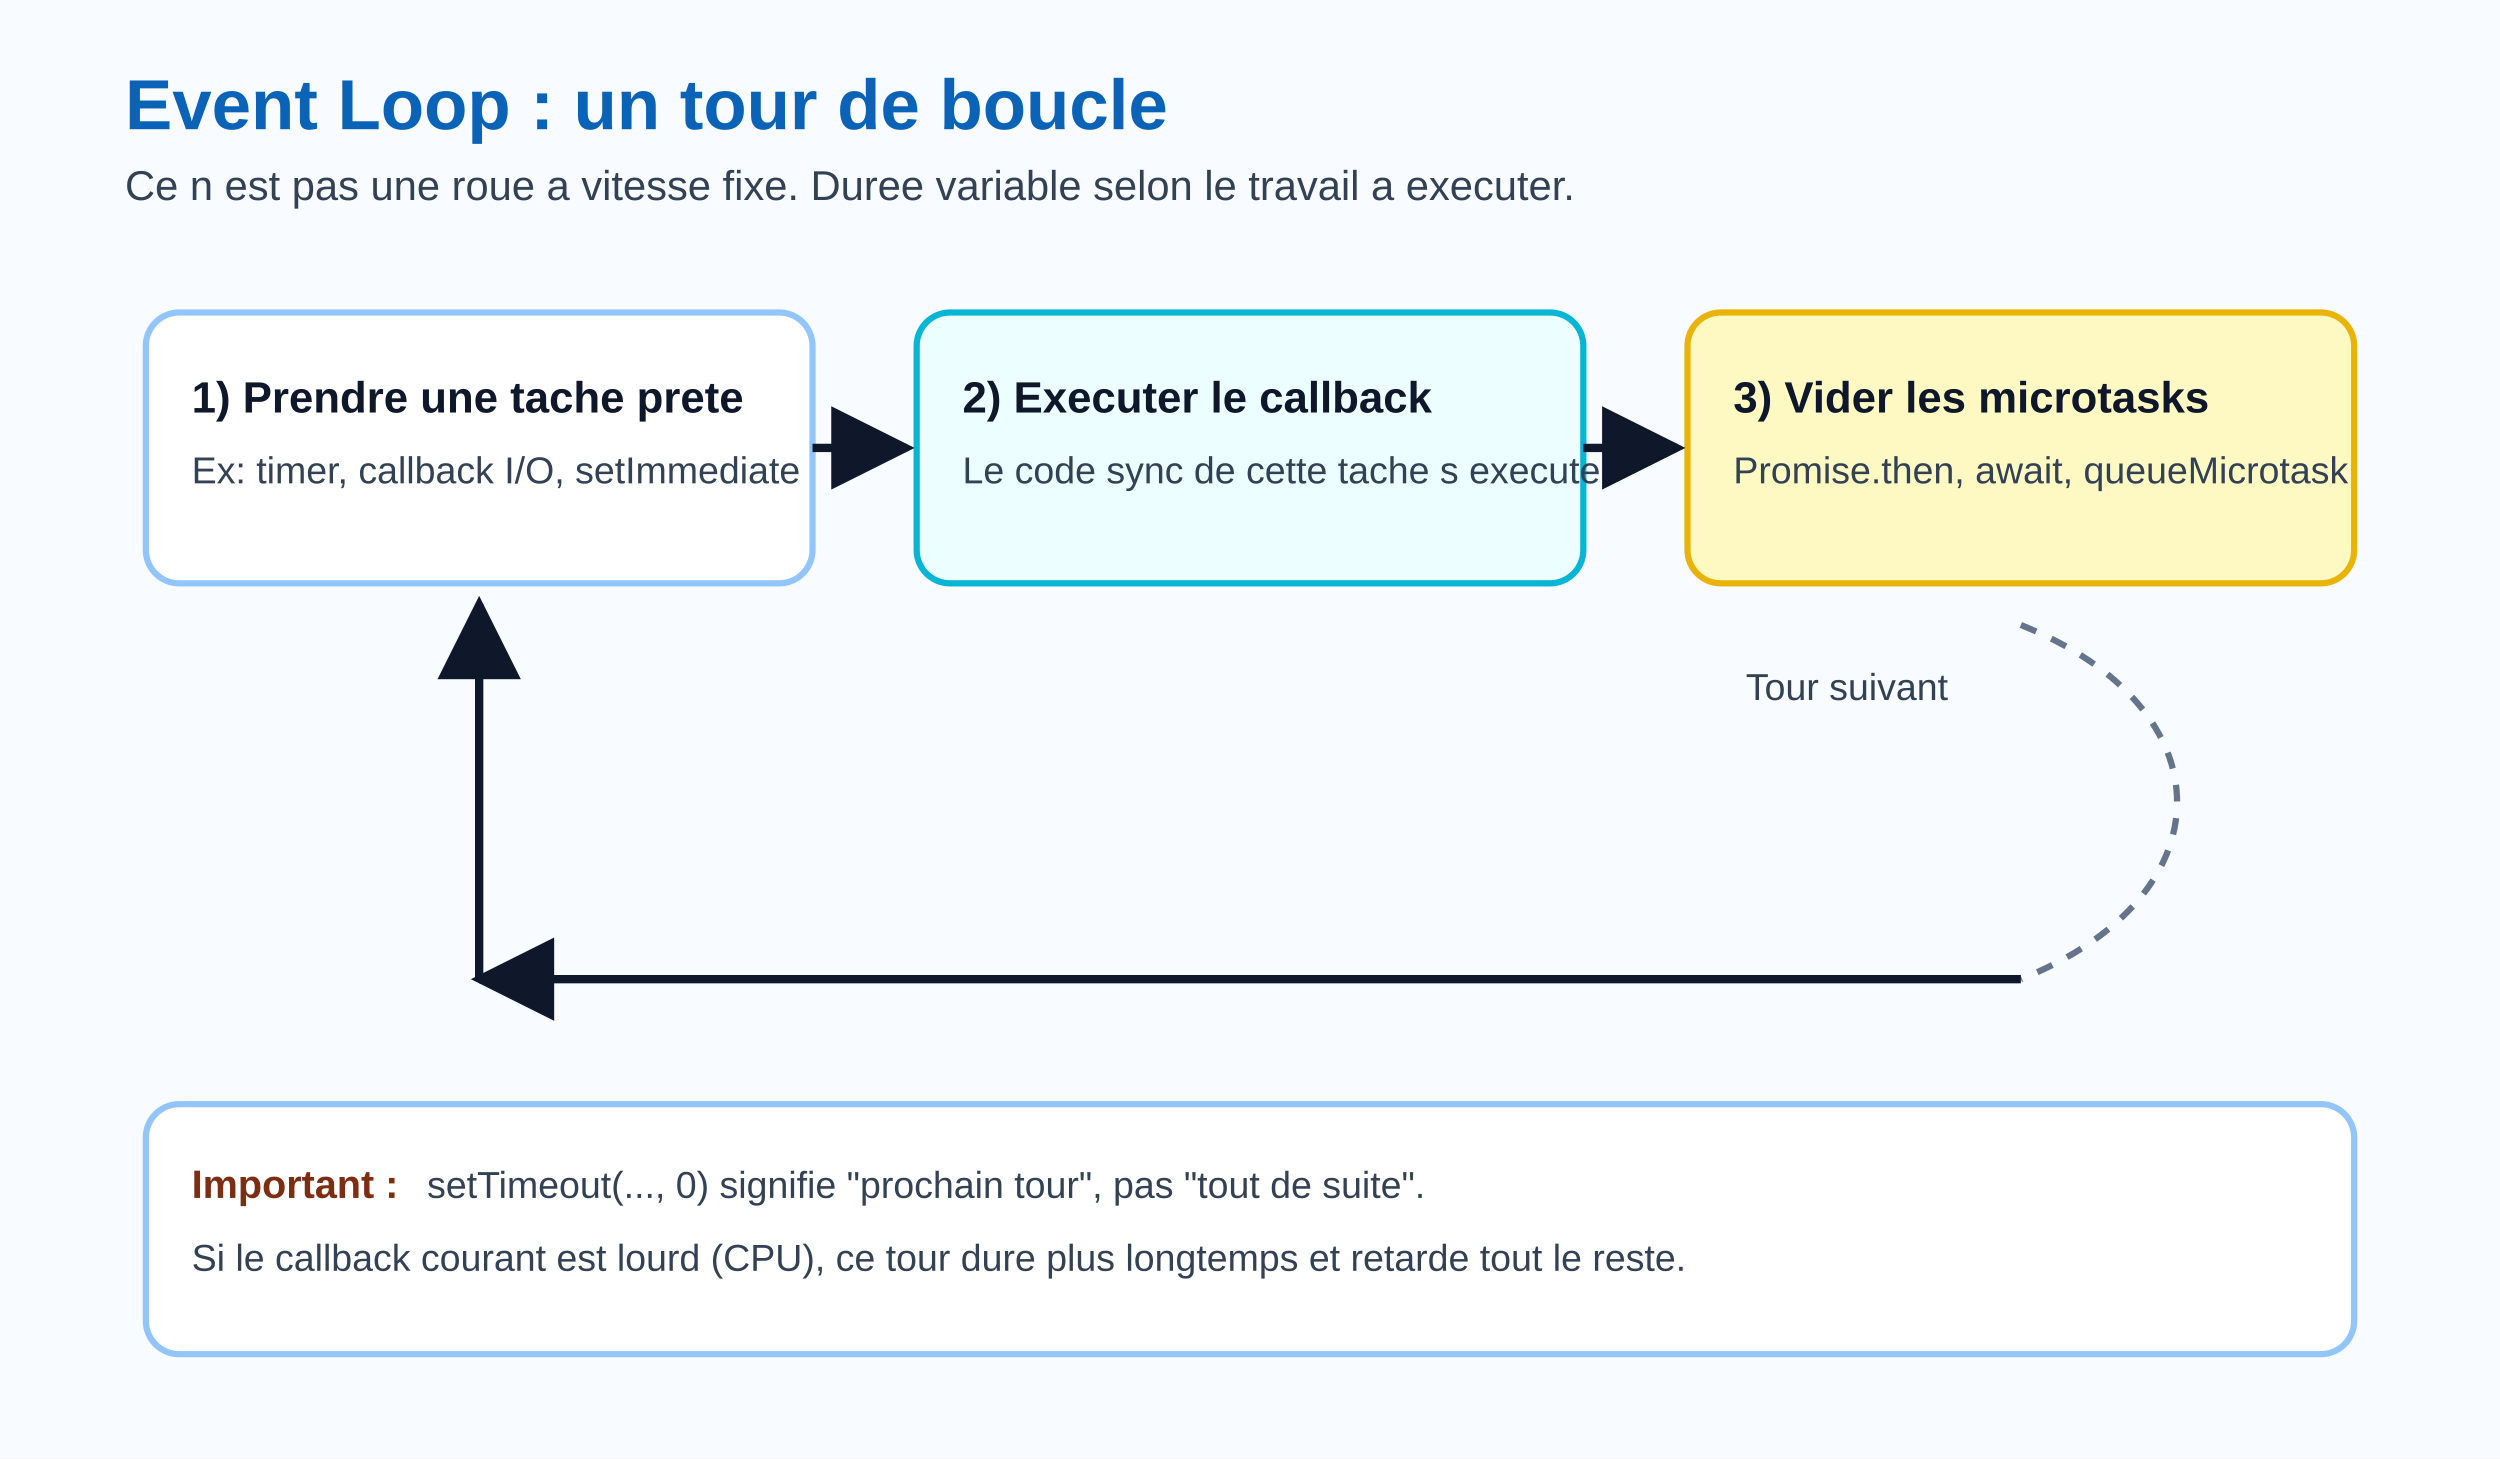
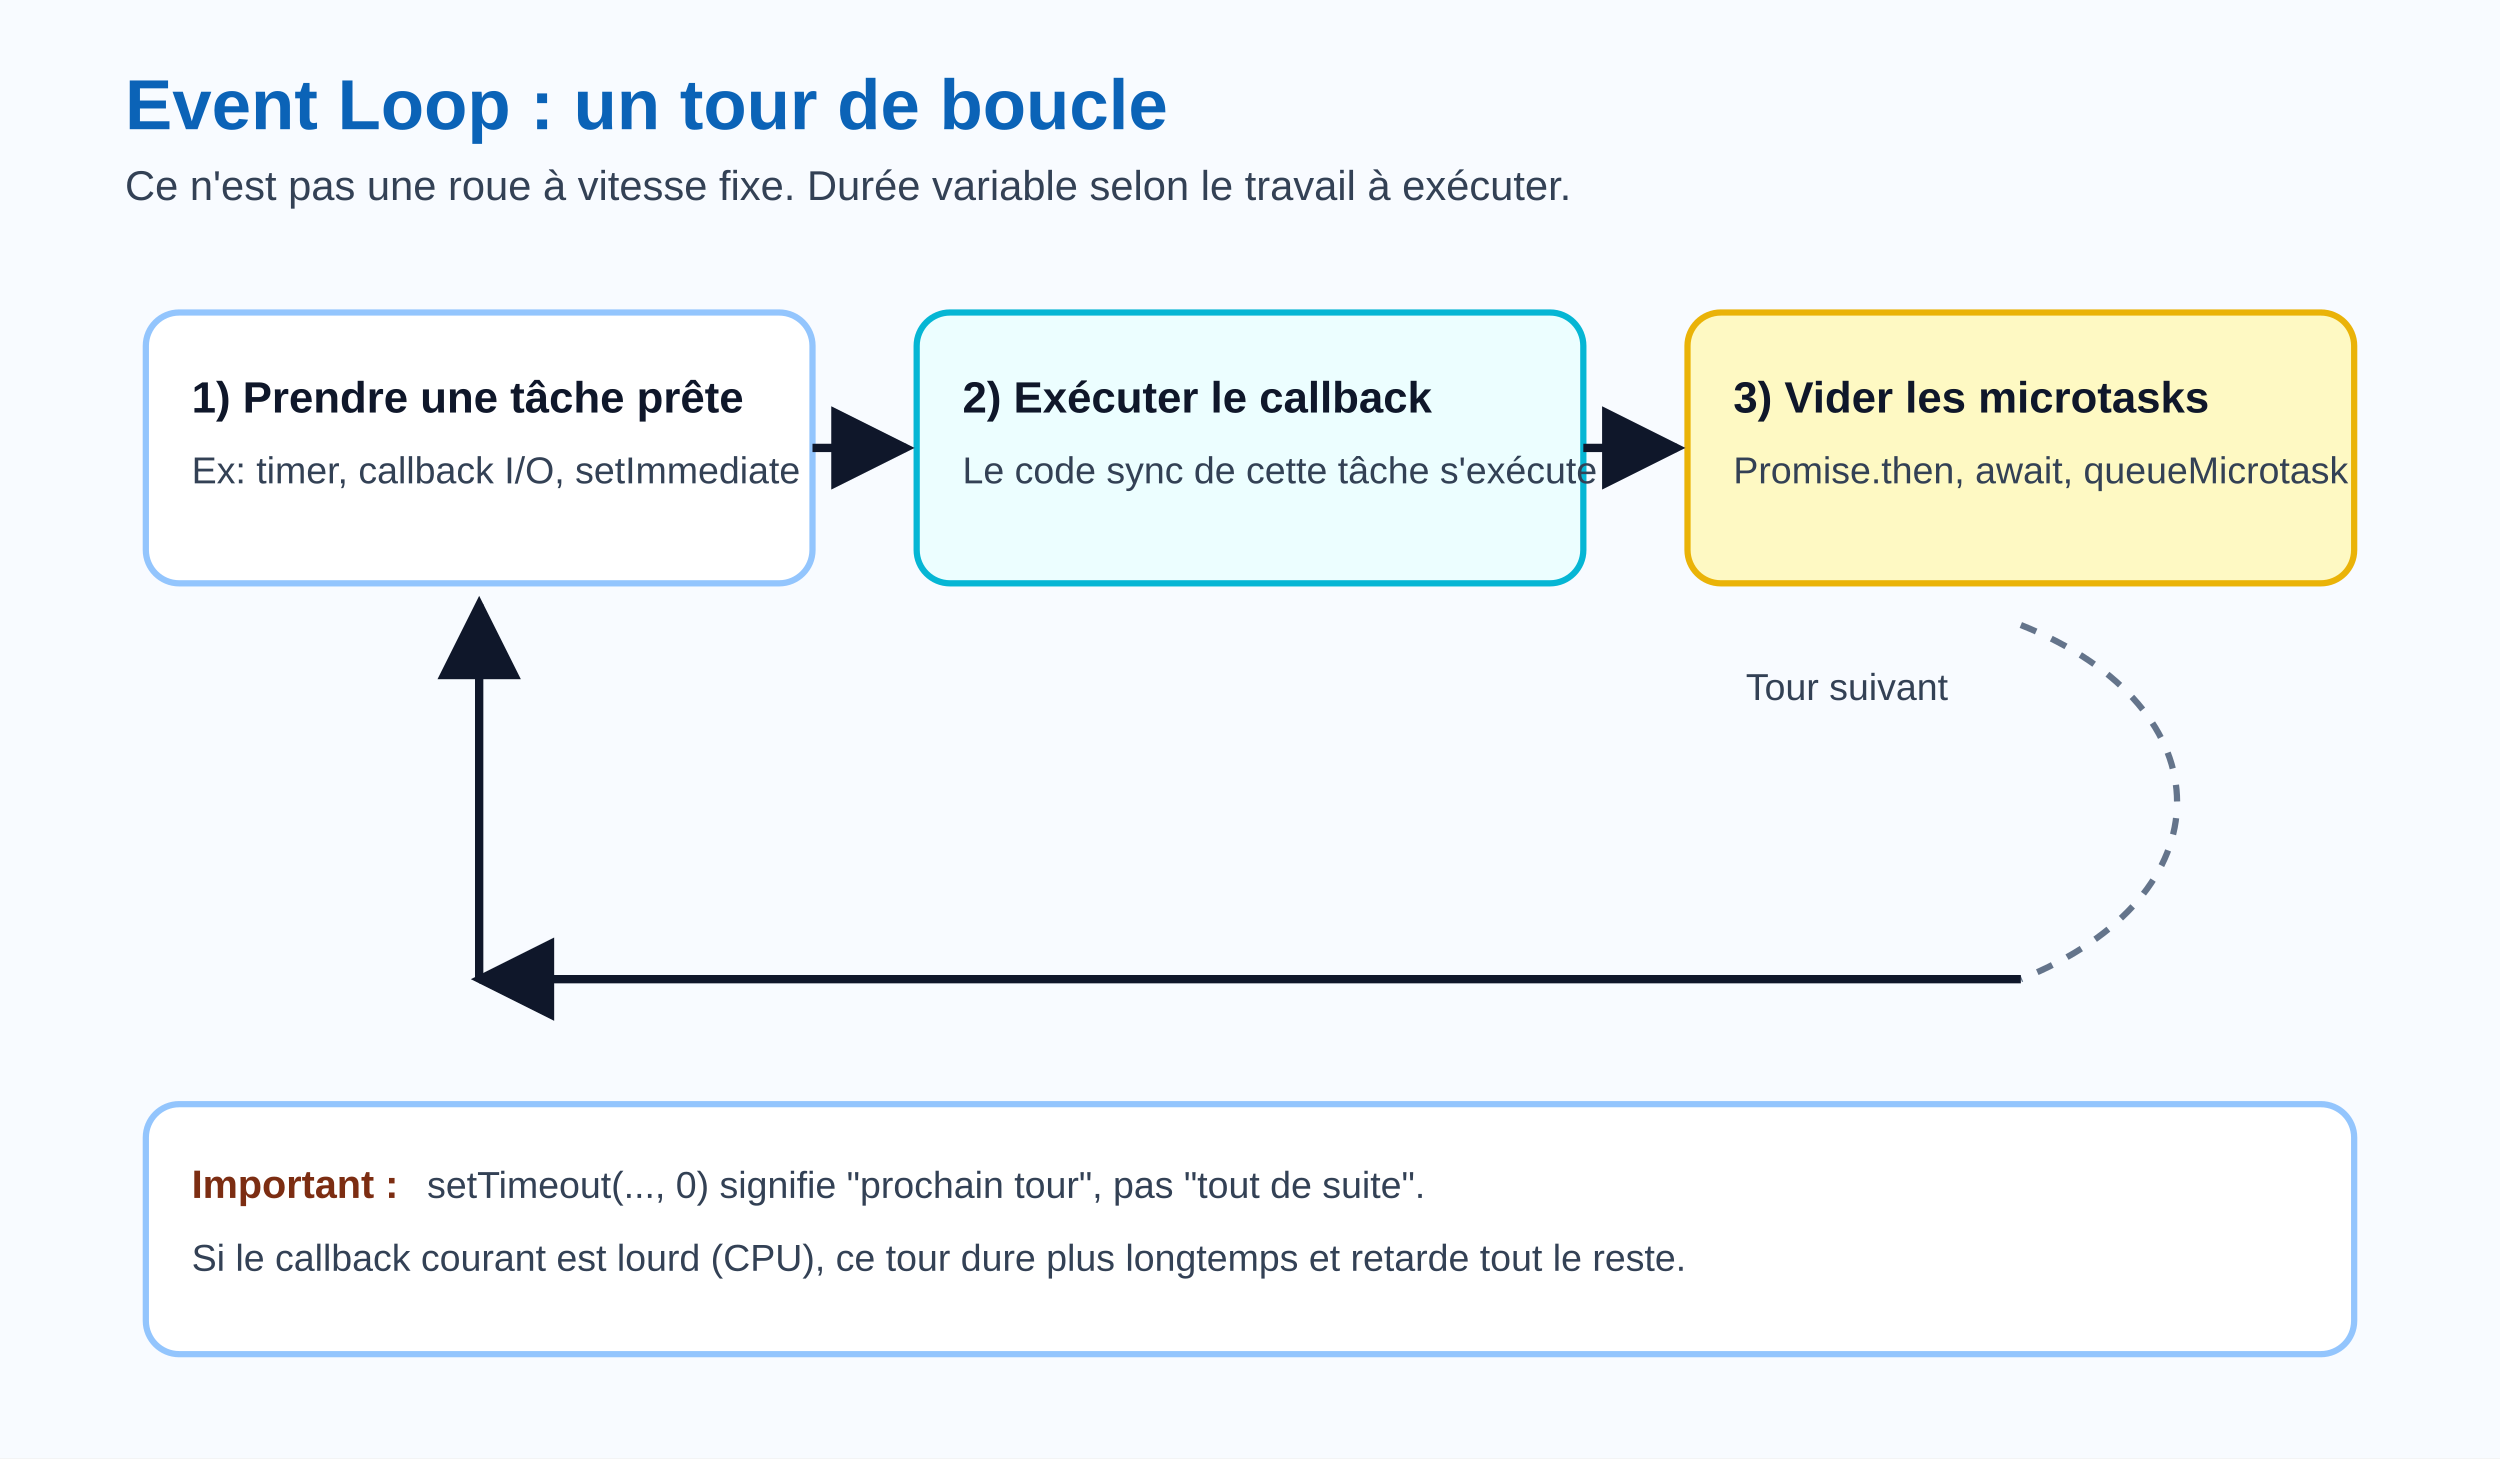
<svg xmlns="http://www.w3.org/2000/svg" viewBox="0 0 1200 700" role="img" aria-labelledby="title desc">
  <defs>
    <style>
      .bg{fill:#f8fbff}
      .title{font:700 34px Arial, sans-serif;fill:#0b63b7}
      .sub{font:400 20px Arial, sans-serif;fill:#334155}
      .box{fill:#ffffff;stroke:#93c5fd;stroke-width:3;rx:16}
      .box2{fill:#ecfeff;stroke:#06b6d4;stroke-width:3;rx:16}
      .box3{fill:#fef9c3;stroke:#eab308;stroke-width:3;rx:16}
      .txt{font:600 21px Arial, sans-serif;fill:#0f172a}
      .small{font:400 18px Arial, sans-serif;fill:#334155}
      .note{font:600 19px Arial, sans-serif;fill:#7c2d12}
      .arrow{stroke:#0f172a;stroke-width:4;fill:none;marker-end:url(#m)}
      .dash{stroke:#64748b;stroke-width:3;fill:none;stroke-dasharray:8 8}
    </style>
    <marker id="m" markerWidth="10" markerHeight="10" refX="9" refY="5" orient="auto">
      <path d="M0,0 L10,5 L0,10 z" fill="#0f172a" />
    </marker>
  </defs>
  <rect class="bg" x="0" y="0" width="1200" height="700" />
  <text class="title" x="60" y="62">Event Loop : un tour de boucle</text>
-   <text class="sub" x="60" y="96">Ce n est pas une roue a vitesse fixe. Duree variable selon le travail a executer.</text>
+   <text class="sub" x="60" y="96">Ce n'est pas une roue à vitesse fixe. Durée variable selon le travail à exécuter.</text>
  <rect class="box" x="70" y="150" width="320" height="130" />
-   <text class="txt" x="92" y="198">1) Prendre une tache prete</text>
+   <text class="txt" x="92" y="198">1) Prendre une tâche prête</text>
  <text class="small" x="92" y="232">Ex: timer, callback I/O, setImmediate</text>
  <rect class="box2" x="440" y="150" width="320" height="130" />
-   <text class="txt" x="462" y="198">2) Executer le callback</text>
-   <text class="small" x="462" y="232">Le code sync de cette tache s execute</text>
+   <text class="txt" x="462" y="198">2) Exécuter le callback</text>
+   <text class="small" x="462" y="232">Le code sync de cette tâche s'exécute</text>
  <rect class="box3" x="810" y="150" width="320" height="130" />
  <text class="txt" x="832" y="198">3) Vider les microtasks</text>
  <text class="small" x="832" y="232">Promise.then, await, queueMicrotask</text>
  <path class="arrow" d="M390 215 L435 215" />
  <path class="arrow" d="M760 215 L805 215" />
  <path class="dash" d="M970 300 C1070 340, 1070 430, 970 470" />
  <path class="arrow" d="M970 470 L230 470" />
  <path class="arrow" d="M230 470 L230 290" />
  <text class="small" x="838" y="336">Tour suivant</text>
  <rect class="box" x="70" y="530" width="1060" height="120" />
  <text class="note" x="92" y="575">Important :</text>
  <text class="small" x="205" y="575">setTimeout(..., 0) signifie "prochain tour", pas "tout de suite".</text>
  <text class="small" x="92" y="610">Si le callback courant est lourd (CPU), ce tour dure plus longtemps et retarde tout le reste.</text>
</svg>
